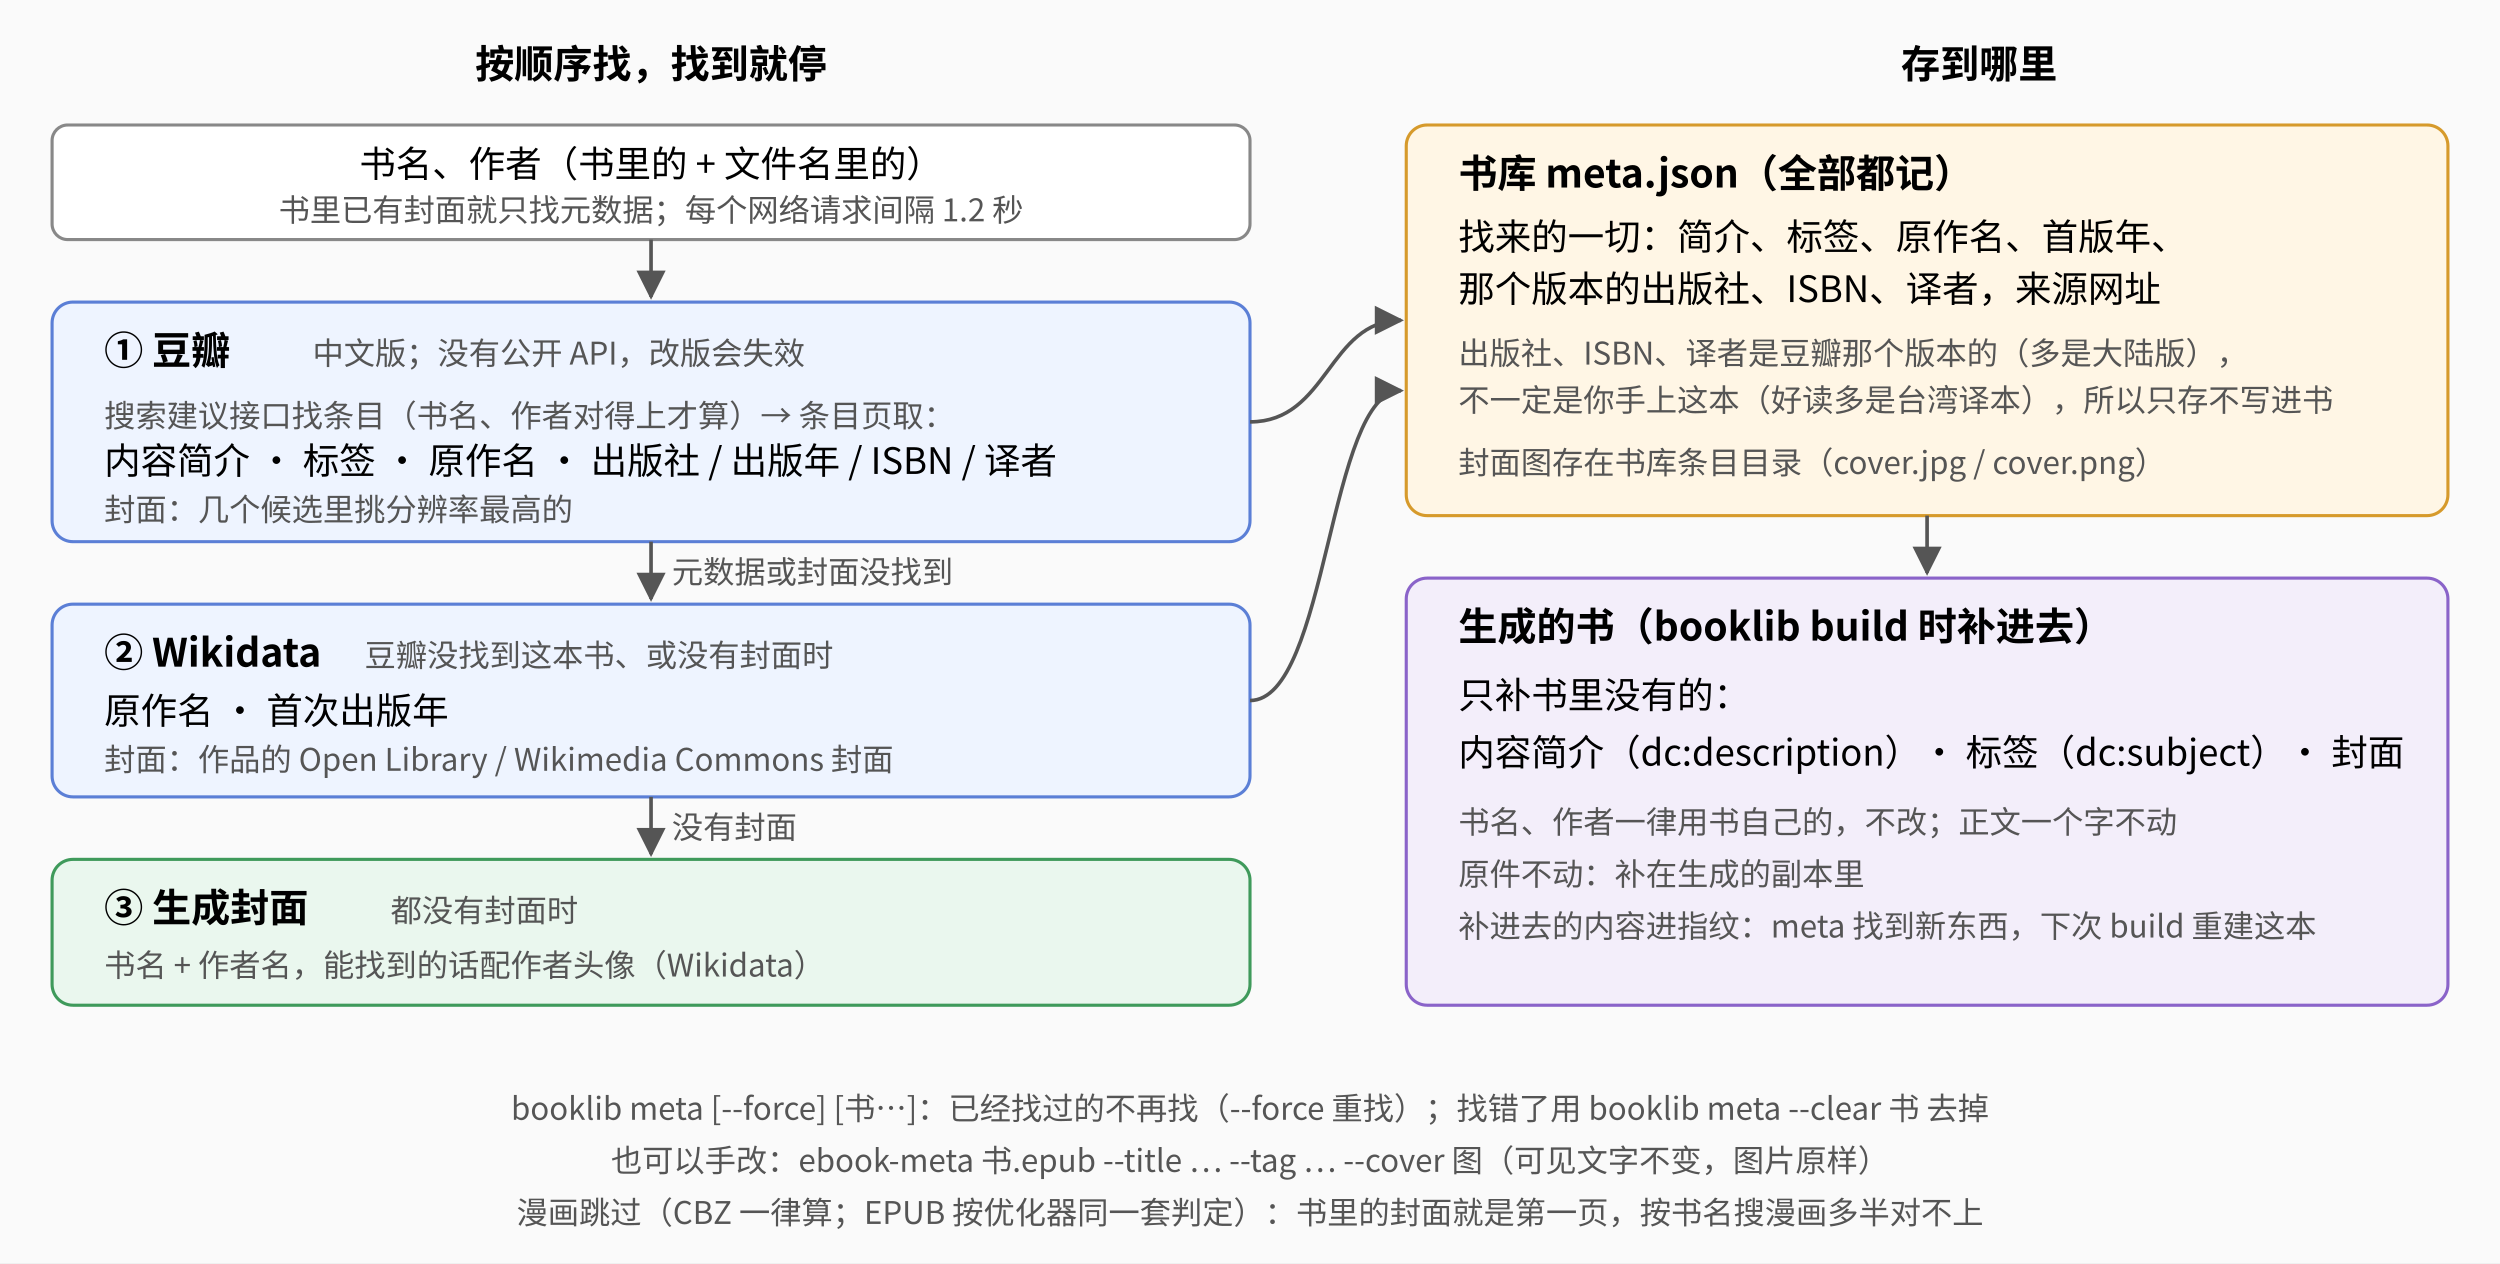
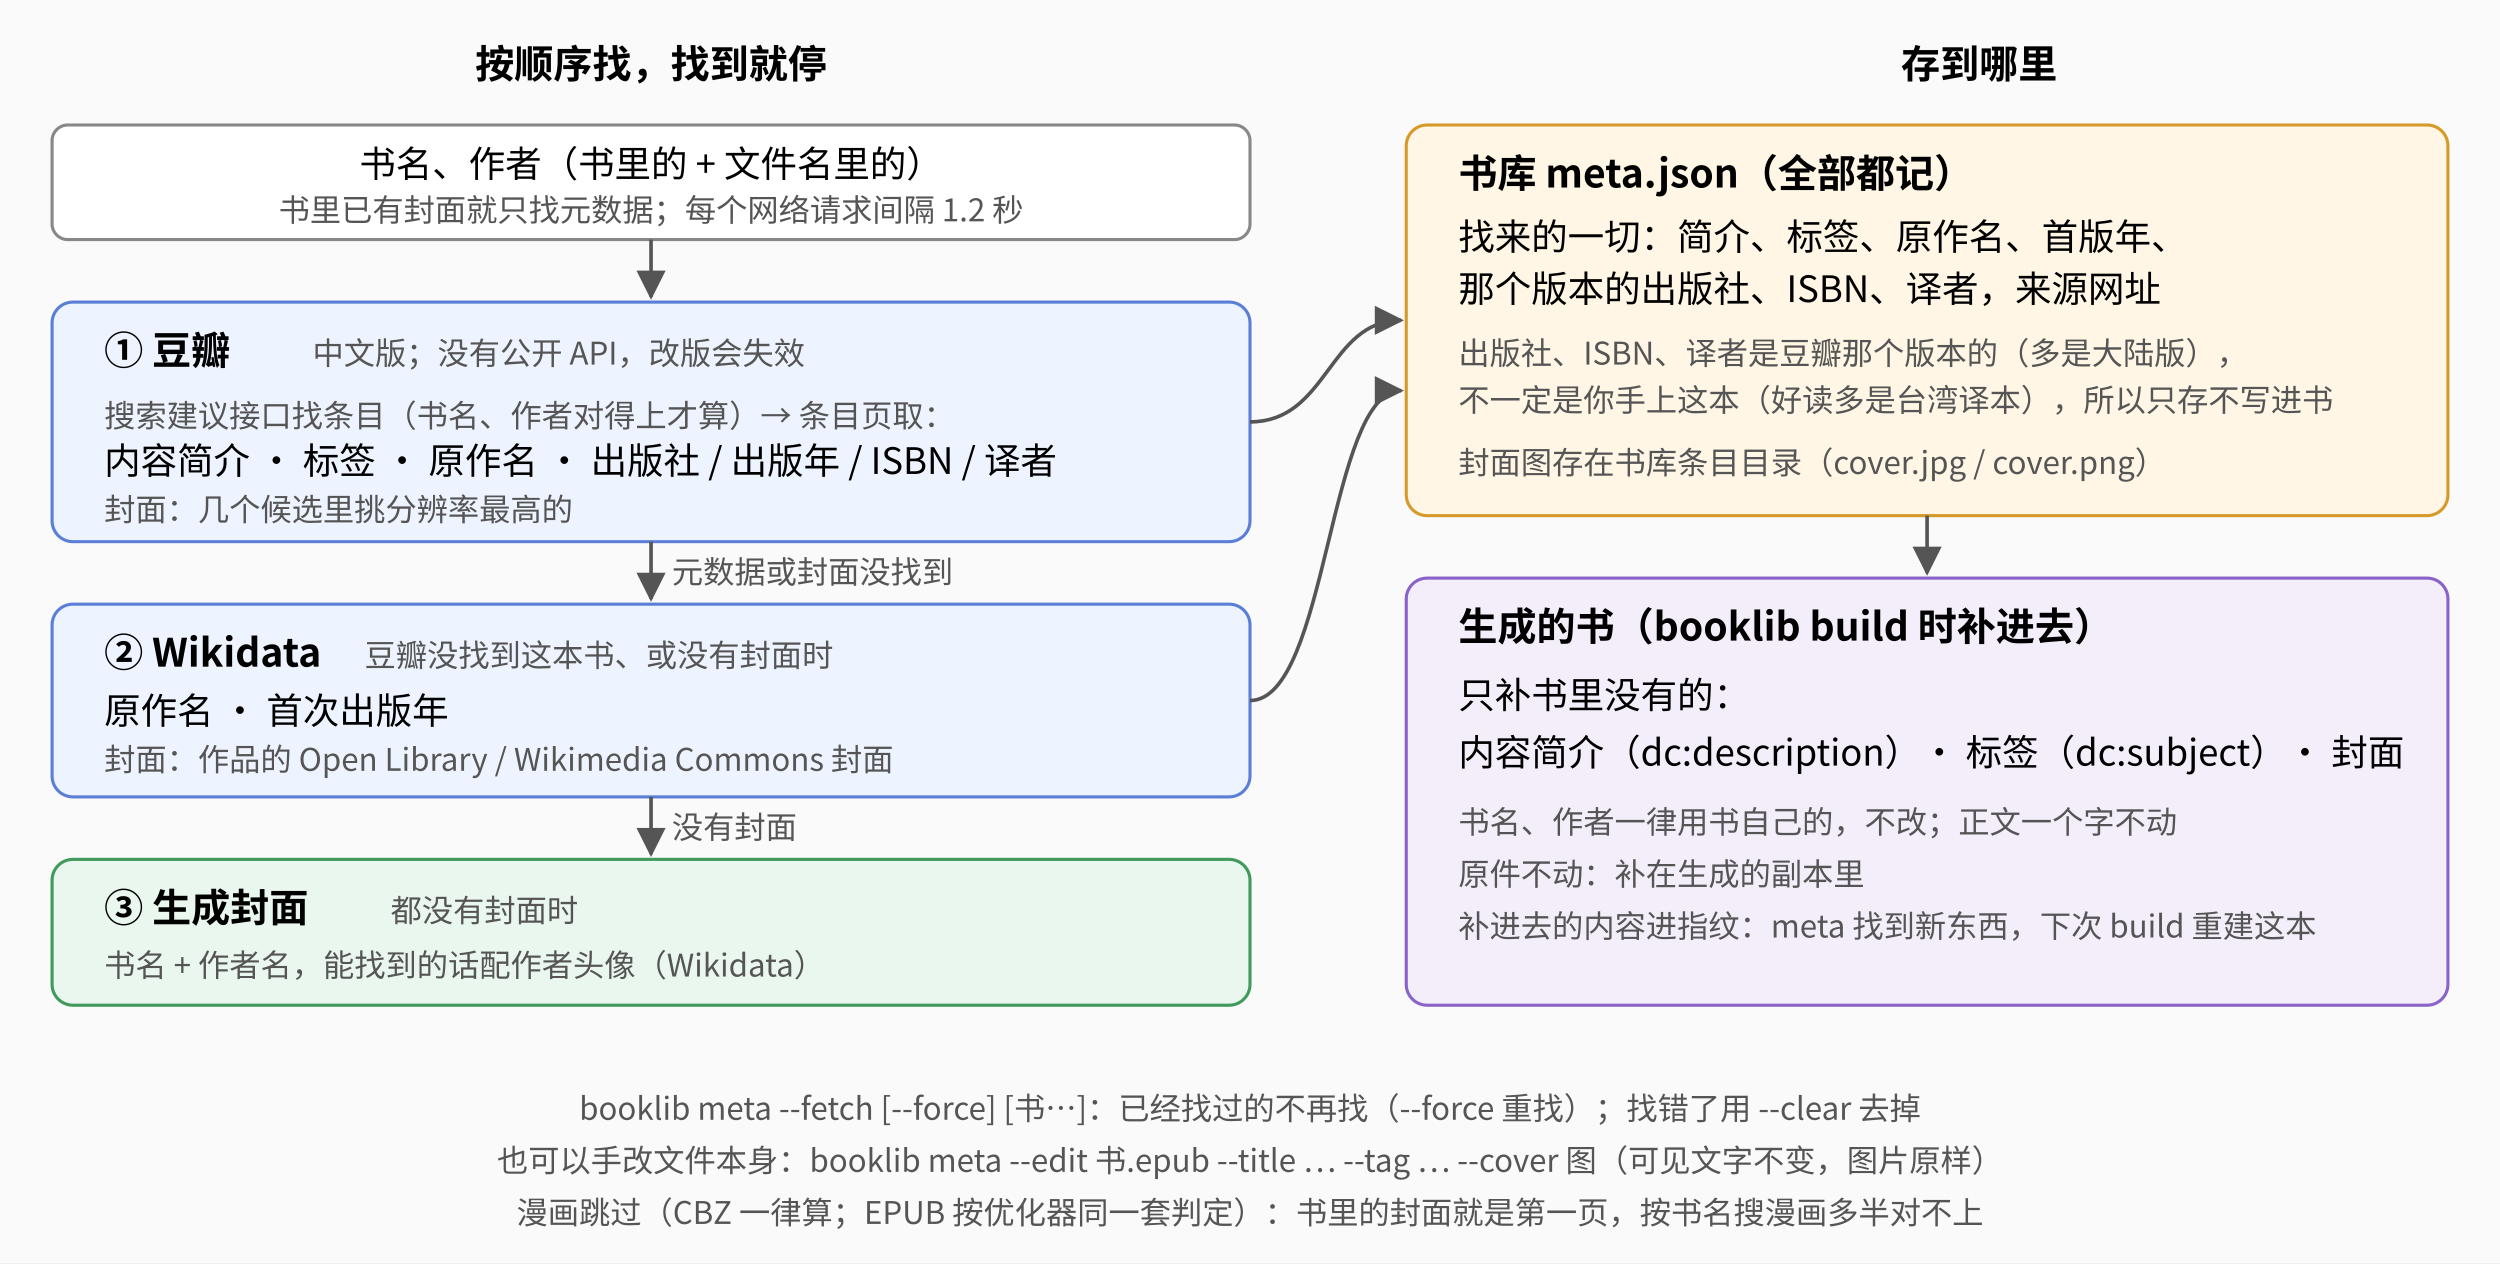
<svg xmlns="http://www.w3.org/2000/svg" viewBox="0 0 960 485" font-family="'Noto Sans CJK SC','PingFang SC','Microsoft YaHei',sans-serif" font-size="14">
  <defs>
    <marker id="a" viewBox="0 0 10 10" refX="9" refY="5" markerWidth="8" markerHeight="8" orient="auto-start-reverse">
      <path d="M0 0L10 5L0 10z" fill="#555" />
    </marker>
    <style>
      .box{fill:#fff;stroke:#888;stroke-width:1.2}
      .src{fill:#eef4ff;stroke:#5b7fd6}
      .lib{fill:#fff6e5;stroke:#d69a2b}
      .gen{fill:#eaf7ee;stroke:#3f9a5b}
      .dev{fill:#f3eefa;stroke:#8a63c9}
      .h{font-weight:bold;font-size:15px}
      .s{font-size:12px;fill:#555}
      path.l{stroke:#555;stroke-width:1.4;fill:none}
    </style>
  </defs>
  <rect width="960" height="485" fill="#fafafa" />
  <text x="250" y="30" text-anchor="middle" class="h">按顺序找，找到就停</text>
  <text x="760" y="30" text-anchor="middle" class="h">存到哪里</text>
  <rect class="box" x="20" y="48" width="460" height="44" rx="6" />
  <text x="250" y="68" text-anchor="middle">书名、作者（书里的 + 文件名里的）</text>
  <text x="250" y="85" text-anchor="middle" class="s">书里已有封面就只找元数据；每个网络请求间隔 1.2 秒</text>
  <rect class="box src" x="20" y="116" width="460" height="92" rx="8" />
  <text x="40" y="140" class="h">① 豆瓣</text>
  <text x="120" y="140" class="s">中文版；没有公开 API，改版会失效</text>
  <text x="40" y="164" class="s">搜索建议接口找条目（书名、作者对得上才算）→ 条目页取：</text>
  <text x="40" y="182">内容简介 · 标签 · 原作名 · 出版社 / 出版年 / ISBN / 译者</text>
  <text x="40" y="200" class="s">封面：几个候选里挑分辨率最高的</text>
  <rect class="box src" x="20" y="232" width="460" height="74" rx="8" />
  <text x="40" y="256" class="h">② Wikidata</text>
  <text x="140" y="256" class="s">豆瓣没找到这本书、或没有封面时</text>
  <text x="40" y="278">原作名 · 首次出版年</text>
  <text x="40" y="296" class="s">封面：作品的 Open Library / Wikimedia Commons 封面</text>
  <rect class="box gen" x="20" y="330" width="460" height="56" rx="8" />
  <text x="40" y="354" class="h">③ 生成封面</text>
  <text x="150" y="354" class="s">都没有封面时</text>
  <text x="40" y="375" class="s">书名 + 作者名，能找到的话配作者头像（Wikidata）</text>
  <path class="l" d="M250 92 L250 114" marker-end="url(#a)" />
  <path class="l" d="M250 208 L250 230" marker-end="url(#a)" />
  <path class="l" d="M250 306 L250 328" marker-end="url(#a)" />
  <text x="258" y="224" class="s">元数据或封面没找到</text>
  <text x="258" y="322" class="s">没有封面</text>
  <rect class="box lib" x="540" y="48" width="400" height="150" rx="8" />
  <text x="560" y="72" class="h">书库 meta.json（全部都记）</text>
  <text x="560" y="96">找来的一切：简介、标签、原作名、首版年、</text>
  <text x="560" y="116">那个版本的出版社、ISBN、译者，来源网址</text>
  <text x="560" y="140" class="s">出版社、ISBN、译者是豆瓣那个版本的（多是大陆版），</text>
  <text x="560" y="158" class="s">不一定是你手上这本（好读多是台湾译本），所以只存不写进书</text>
  <text x="560" y="182" class="s">封面图存在书库条目目录（cover.jpg / cover.png）</text>
  <rect class="box dev" x="540" y="222" width="400" height="164" rx="8" />
  <text x="560" y="246" class="h">生成的书（booklib build 时补进去）</text>
  <text x="560" y="272">只补书里没有的：</text>
  <text x="560" y="294">内容简介（dc:description）· 标签（dc:subject）· 封面</text>
  <text x="560" y="320" class="s">书名、作者一律用书自己的，不改；正文一个字不动</text>
  <text x="560" y="340" class="s">原件不动：补在生成的副本里</text>
  <text x="560" y="360" class="s">补进去的内容进指纹：meta 找到新东西，下次 build 重建这本</text>
  <path class="l" d="M480 162 C510 162 510 123 538 123" marker-end="url(#a)" />
  <path class="l" d="M480 269 C510 269 510 150 538 150" marker-end="url(#a)" />
  <path class="l" d="M740 198 L740 220" marker-end="url(#a)" />
-   <text x="480" y="430" text-anchor="middle" class="s">booklib meta [--force] [书…]：已经找过的不再找（--force 重找）；找错了用 booklib meta --clear 书 去掉</text>
-   <text x="480" y="450" text-anchor="middle" class="s">也可以手改：ebook-meta 书.epub --title … --tag … --cover 图（可见文字不变，图片原样）</text>
+   <text x="480" y="430" text-anchor="middle" class="s">booklib meta --fetch [--force] [书…]：已经找过的不再找（--force 重找）；找错了用 --clear 去掉</text>
+   <text x="480" y="450" text-anchor="middle" class="s">也可以手改文件本身：booklib meta --edit 书.epub --title … --tag … --cover 图（可见文字不变，图片原样）</text>
  <text x="480" y="470" text-anchor="middle" class="s">漫画跳过（CBZ 一律算；EPUB 按优化器同一套判定）：书里的封面就是第一页，按书名搜漫画多半对不上</text>
</svg>
